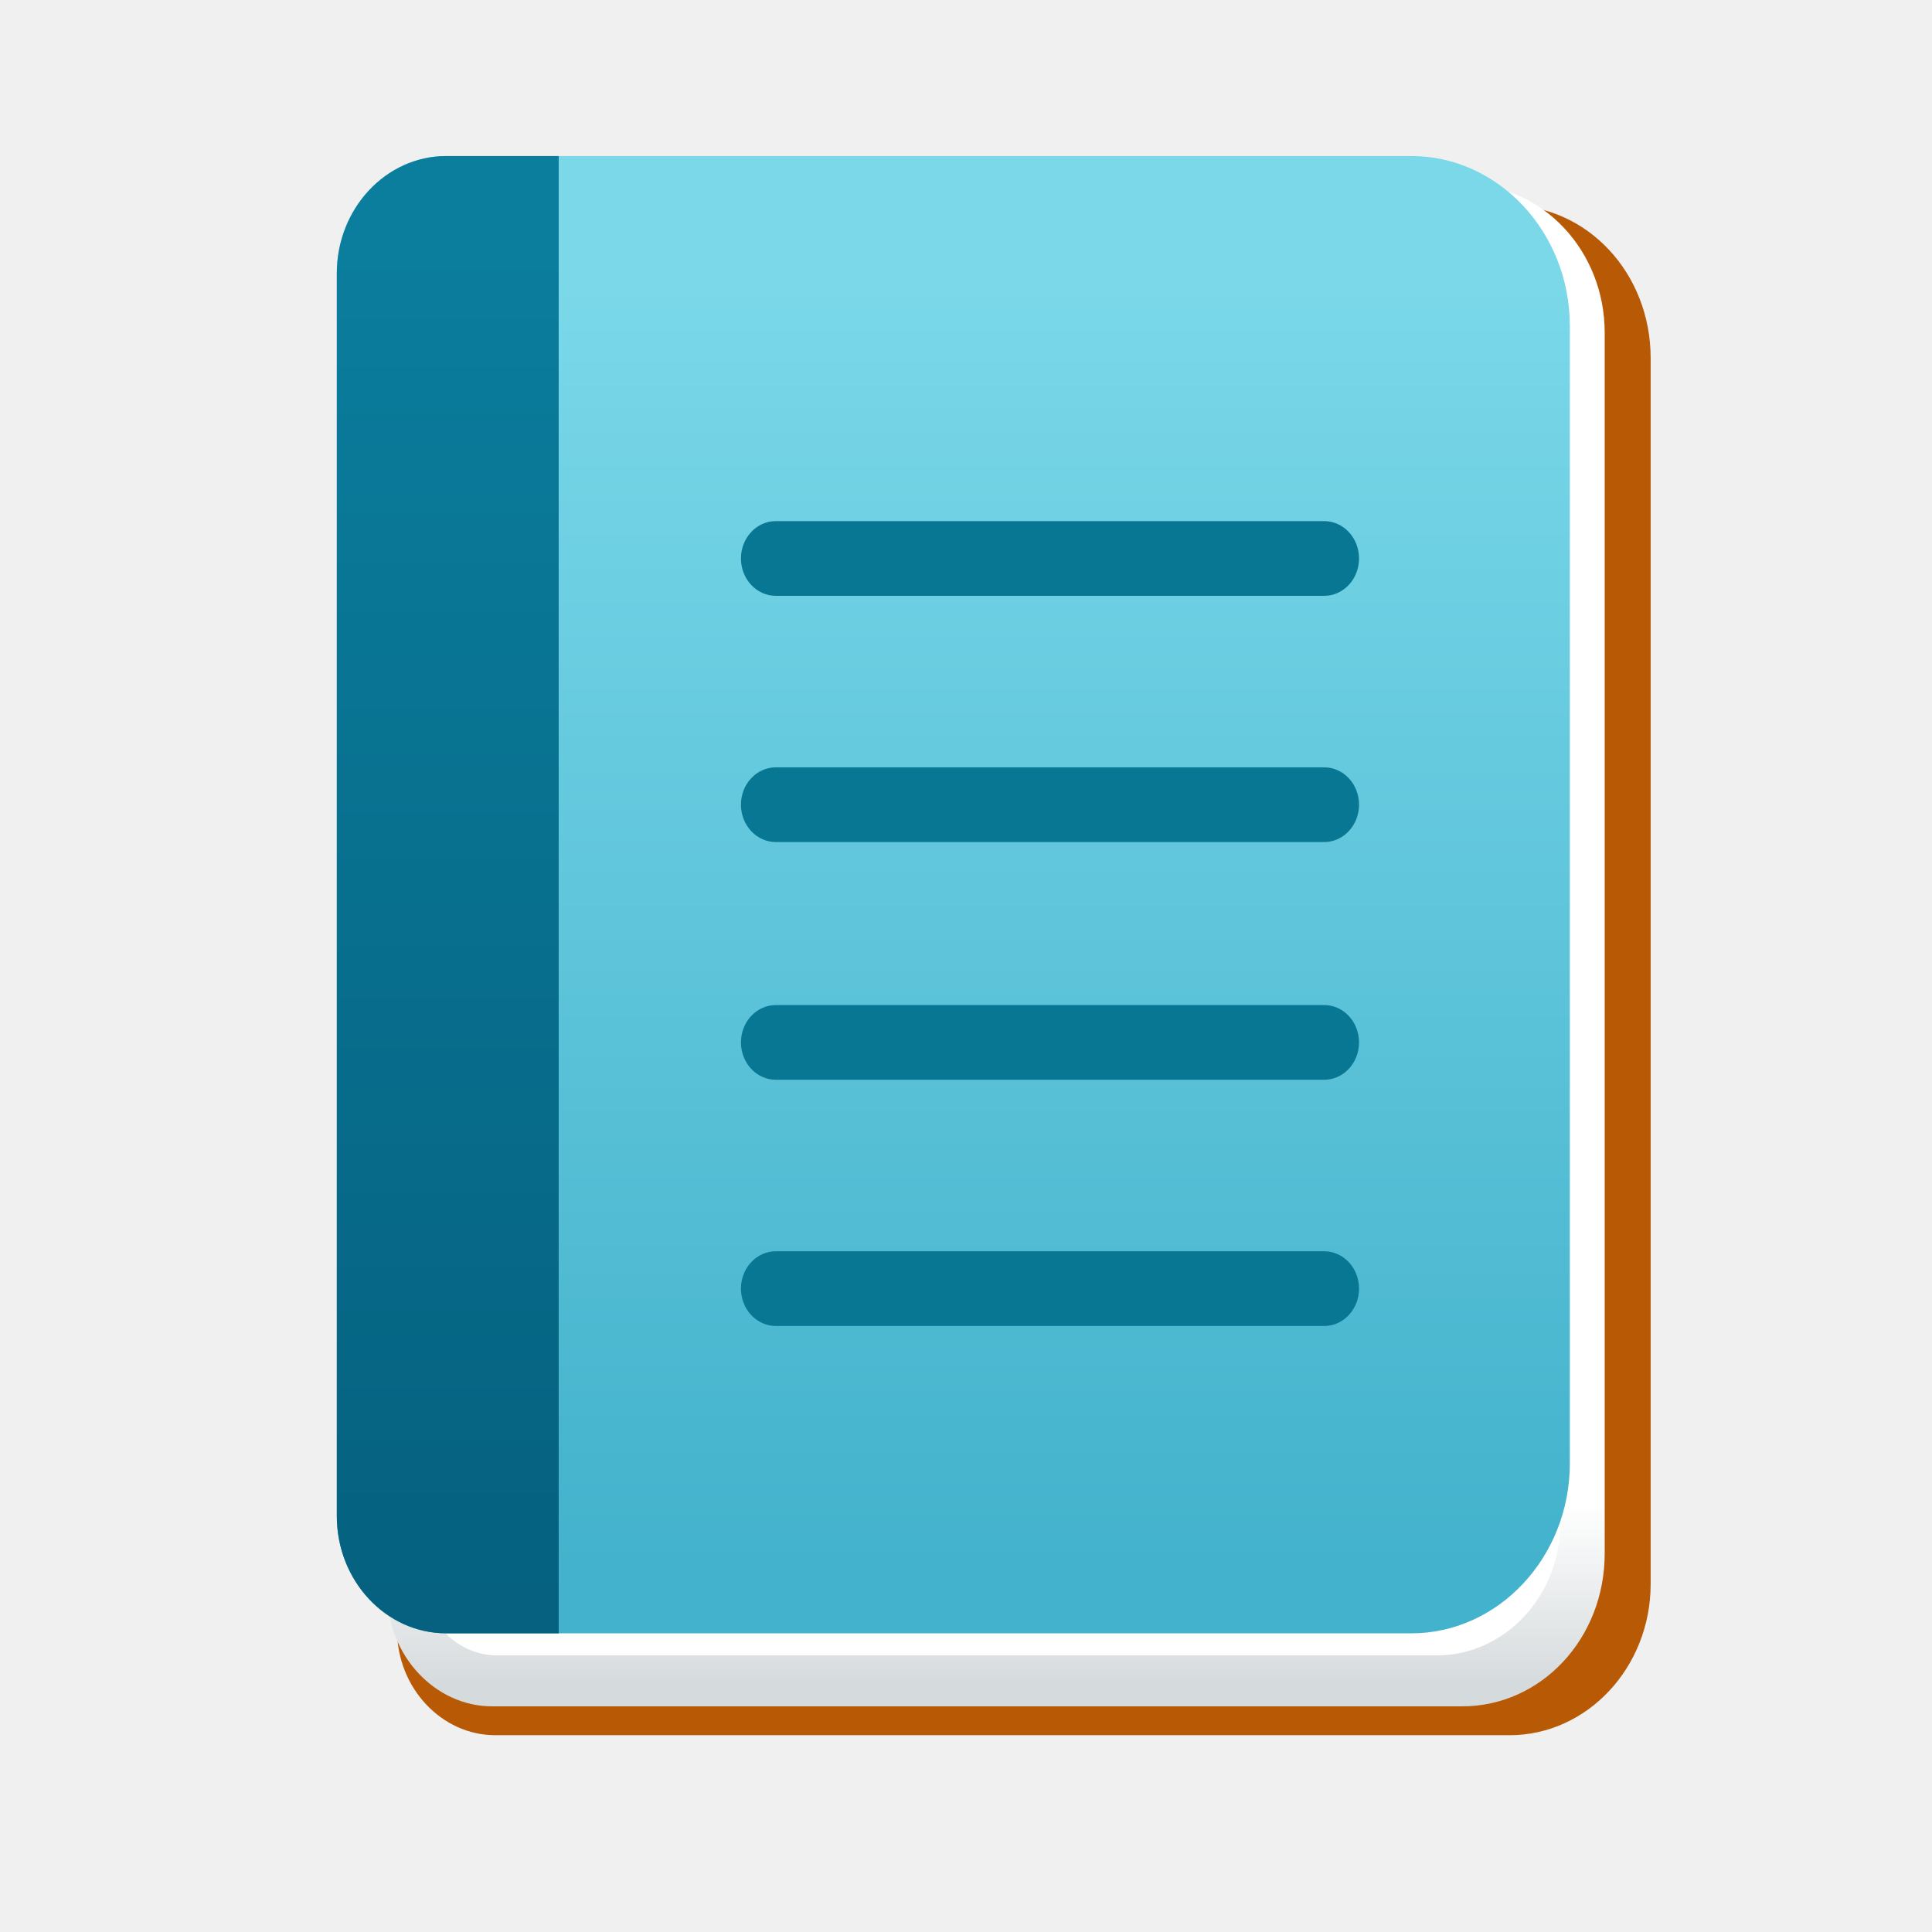
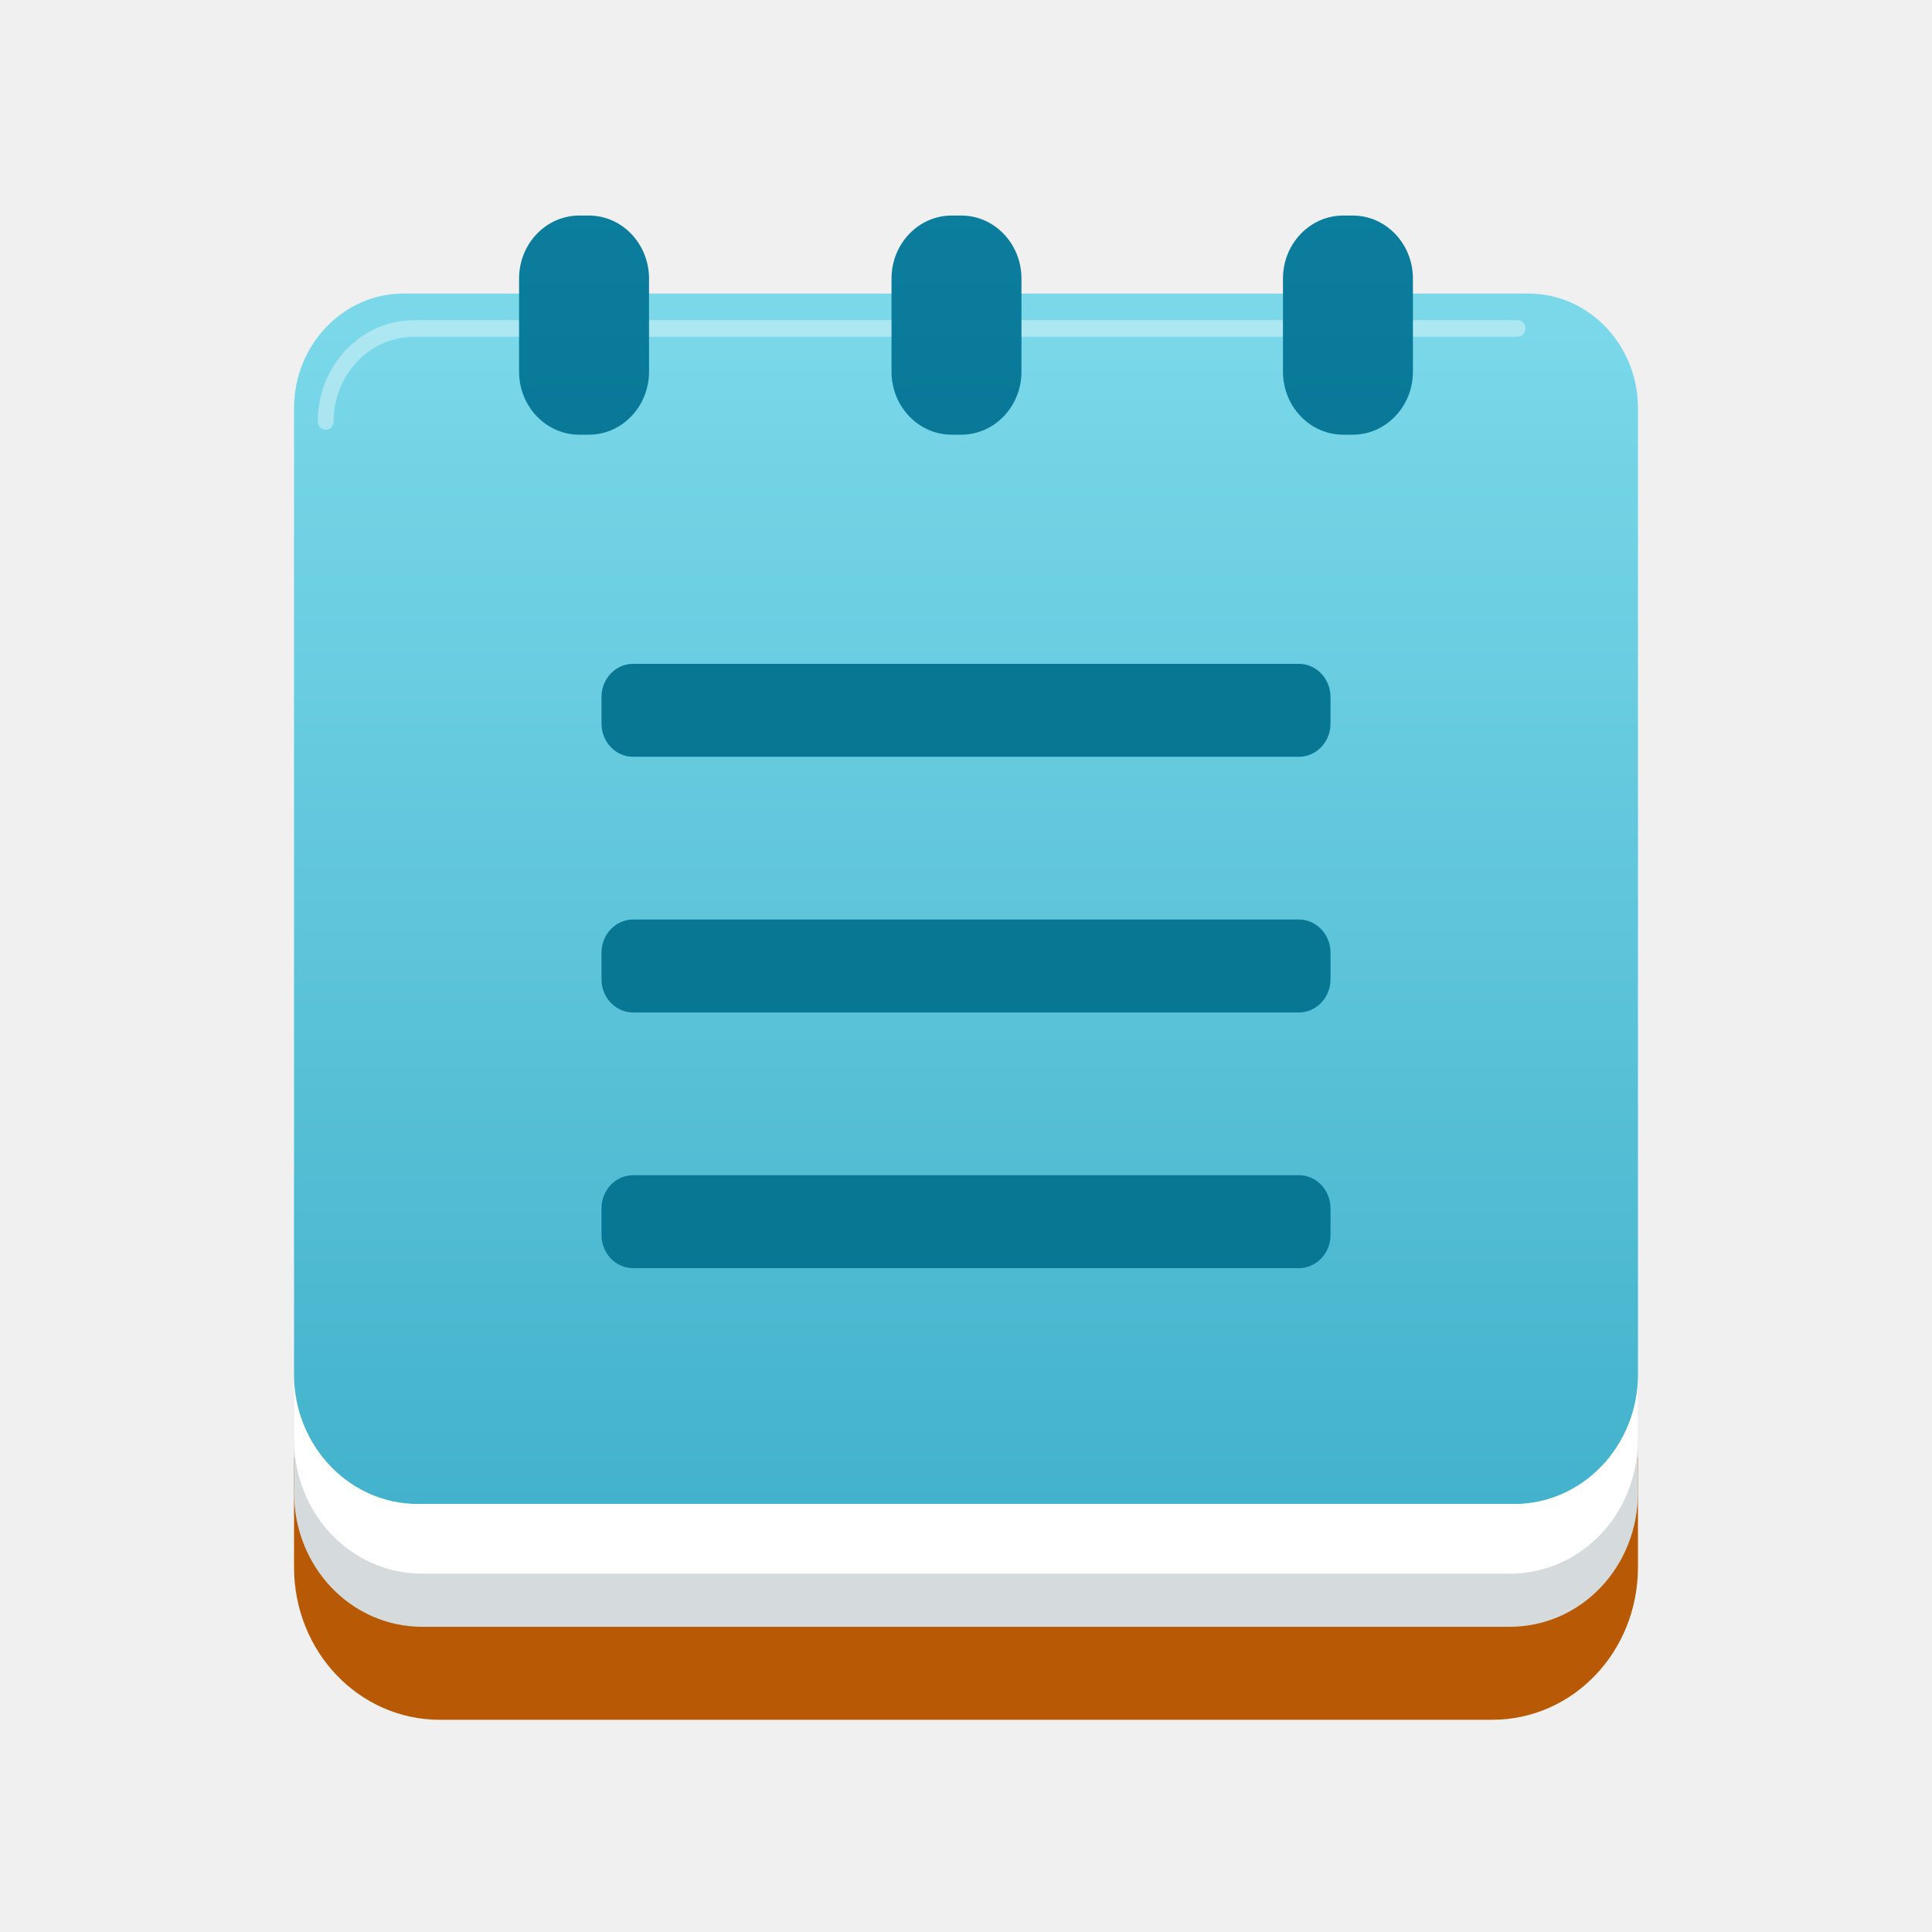
<svg xmlns="http://www.w3.org/2000/svg" width="1024" height="1024" viewBox="0 0 1024 1024" fill="none">
  <defs>
-     <linearGradient id="cover" x1="526" y1="108" x2="526" y2="866" gradientUnits="userSpaceOnUse">
+     <linearGradient id="paper" x1="512" y1="126" x2="512" y2="838" gradientUnits="userSpaceOnUse">
      <stop stop-color="#7AD8E9" />
      <stop offset="1" stop-color="#43B2CC" />
    </linearGradient>
-     <linearGradient id="spine" x1="194" y1="88" x2="194" y2="889" gradientUnits="userSpaceOnUse">
+     <linearGradient id="clay" x1="512" y1="54" x2="512" y2="928" gradientUnits="userSpaceOnUse">
      <stop stop-color="#0B7D9D" />
      <stop offset="1" stop-color="#05617F" />
    </linearGradient>
-     <linearGradient id="edge" x1="548" y1="829" x2="548" y2="936" gradientUnits="userSpaceOnUse">
-       <stop stop-color="#FFFFFF" />
-       <stop offset="1" stop-color="#D5DADC" />
-     </linearGradient>
  </defs>
-   <g transform="translate(81.92 51.2) scale(.84 .9)">
-     <path d="M153 133C153 95 184 64 222 64H854C904 64 944 104 944 154V876C944 925 904 965 855 965H215C181 965 153 937 153 903V133Z" fill="#B85A05" />
-     <path d="M147 121C147 83 178 52 216 52H828C876 52 915 91 915 139V858C915 908 875 948 825 948H213C177 948 147 918 147 882V121Z" fill="url(#edge)" />
-     <path d="M168 123C168 96 190 74 217 74H817C856 74 887 105 887 144V840C887 883 852 918 809 918H216C190 918 168 896 168 870V123Z" fill="#FFFFFF" />
-     <path d="M115 104C115 66 146 35 184 35H793C848 35 893 80 893 135V805C893 860 848 905 793 905H184C146 905 115 874 115 836V104Z" fill="url(#cover)" />
-     <path d="M115 104C115 66 146 35 184 35H255V905H184C146 905 115 874 115 836V104Z" fill="url(#spine)" />
-     <rect x="370" y="250" width="390" height="44" rx="22" fill="#087794" />
-     <rect x="370" y="395" width="390" height="44" rx="22" fill="#087794" />
-     <rect x="370" y="535" width="390" height="44" rx="22" fill="#087794" />
-     <rect x="370" y="680" width="390" height="44" rx="22" fill="#087794" />
+   <g transform="translate(81.92 61.44) scale(.84 .88)">
+     <path d="M88 808H936V874C936 925 895 966 844 966H180C129 966 88 925 88 874V808Z" fill="#B85A05" />
+     <path d="M88 176C88 138 119 107 157 107H867C905 107 936 138 936 176V829C936 874 900 910 855 910H169C124 910 88 874 88 829V176Z" fill="#D5DADC" />
+     <path d="M88 176C88 138 119 107 157 107H867C905 107 936 138 936 176V797C936 842 900 878 855 878H169C124 878 88 842 88 797V176Z" fill="#FFFFFF" />
+     <path d="M88 176C88 138 119 107 157 107H867C905 107 936 138 936 176V758C936 801 901 836 858 836H166C123 836 88 801 88 758V176Z" fill="url(#paper)" />
+     <path d="M108 184C108 153 133 128 164 128H860" stroke="#FFFFFF" stroke-opacity=".38" stroke-width="10" stroke-linecap="round" />
+     <rect x="282" y="330" width="460" height="56" rx="20" fill="#087794" />
+     <rect x="282" y="484" width="460" height="56" rx="20" fill="#087794" />
+     <rect x="282" y="638" width="460" height="56" rx="20" fill="#087794" />
+     <rect x="230" y="60" width="82" height="132" rx="38" fill="url(#clay)" />
+     <rect x="465" y="60" width="82" height="132" rx="38" fill="url(#clay)" />
+     <rect x="712" y="60" width="82" height="132" rx="38" fill="url(#clay)" />
  </g>
</svg>
